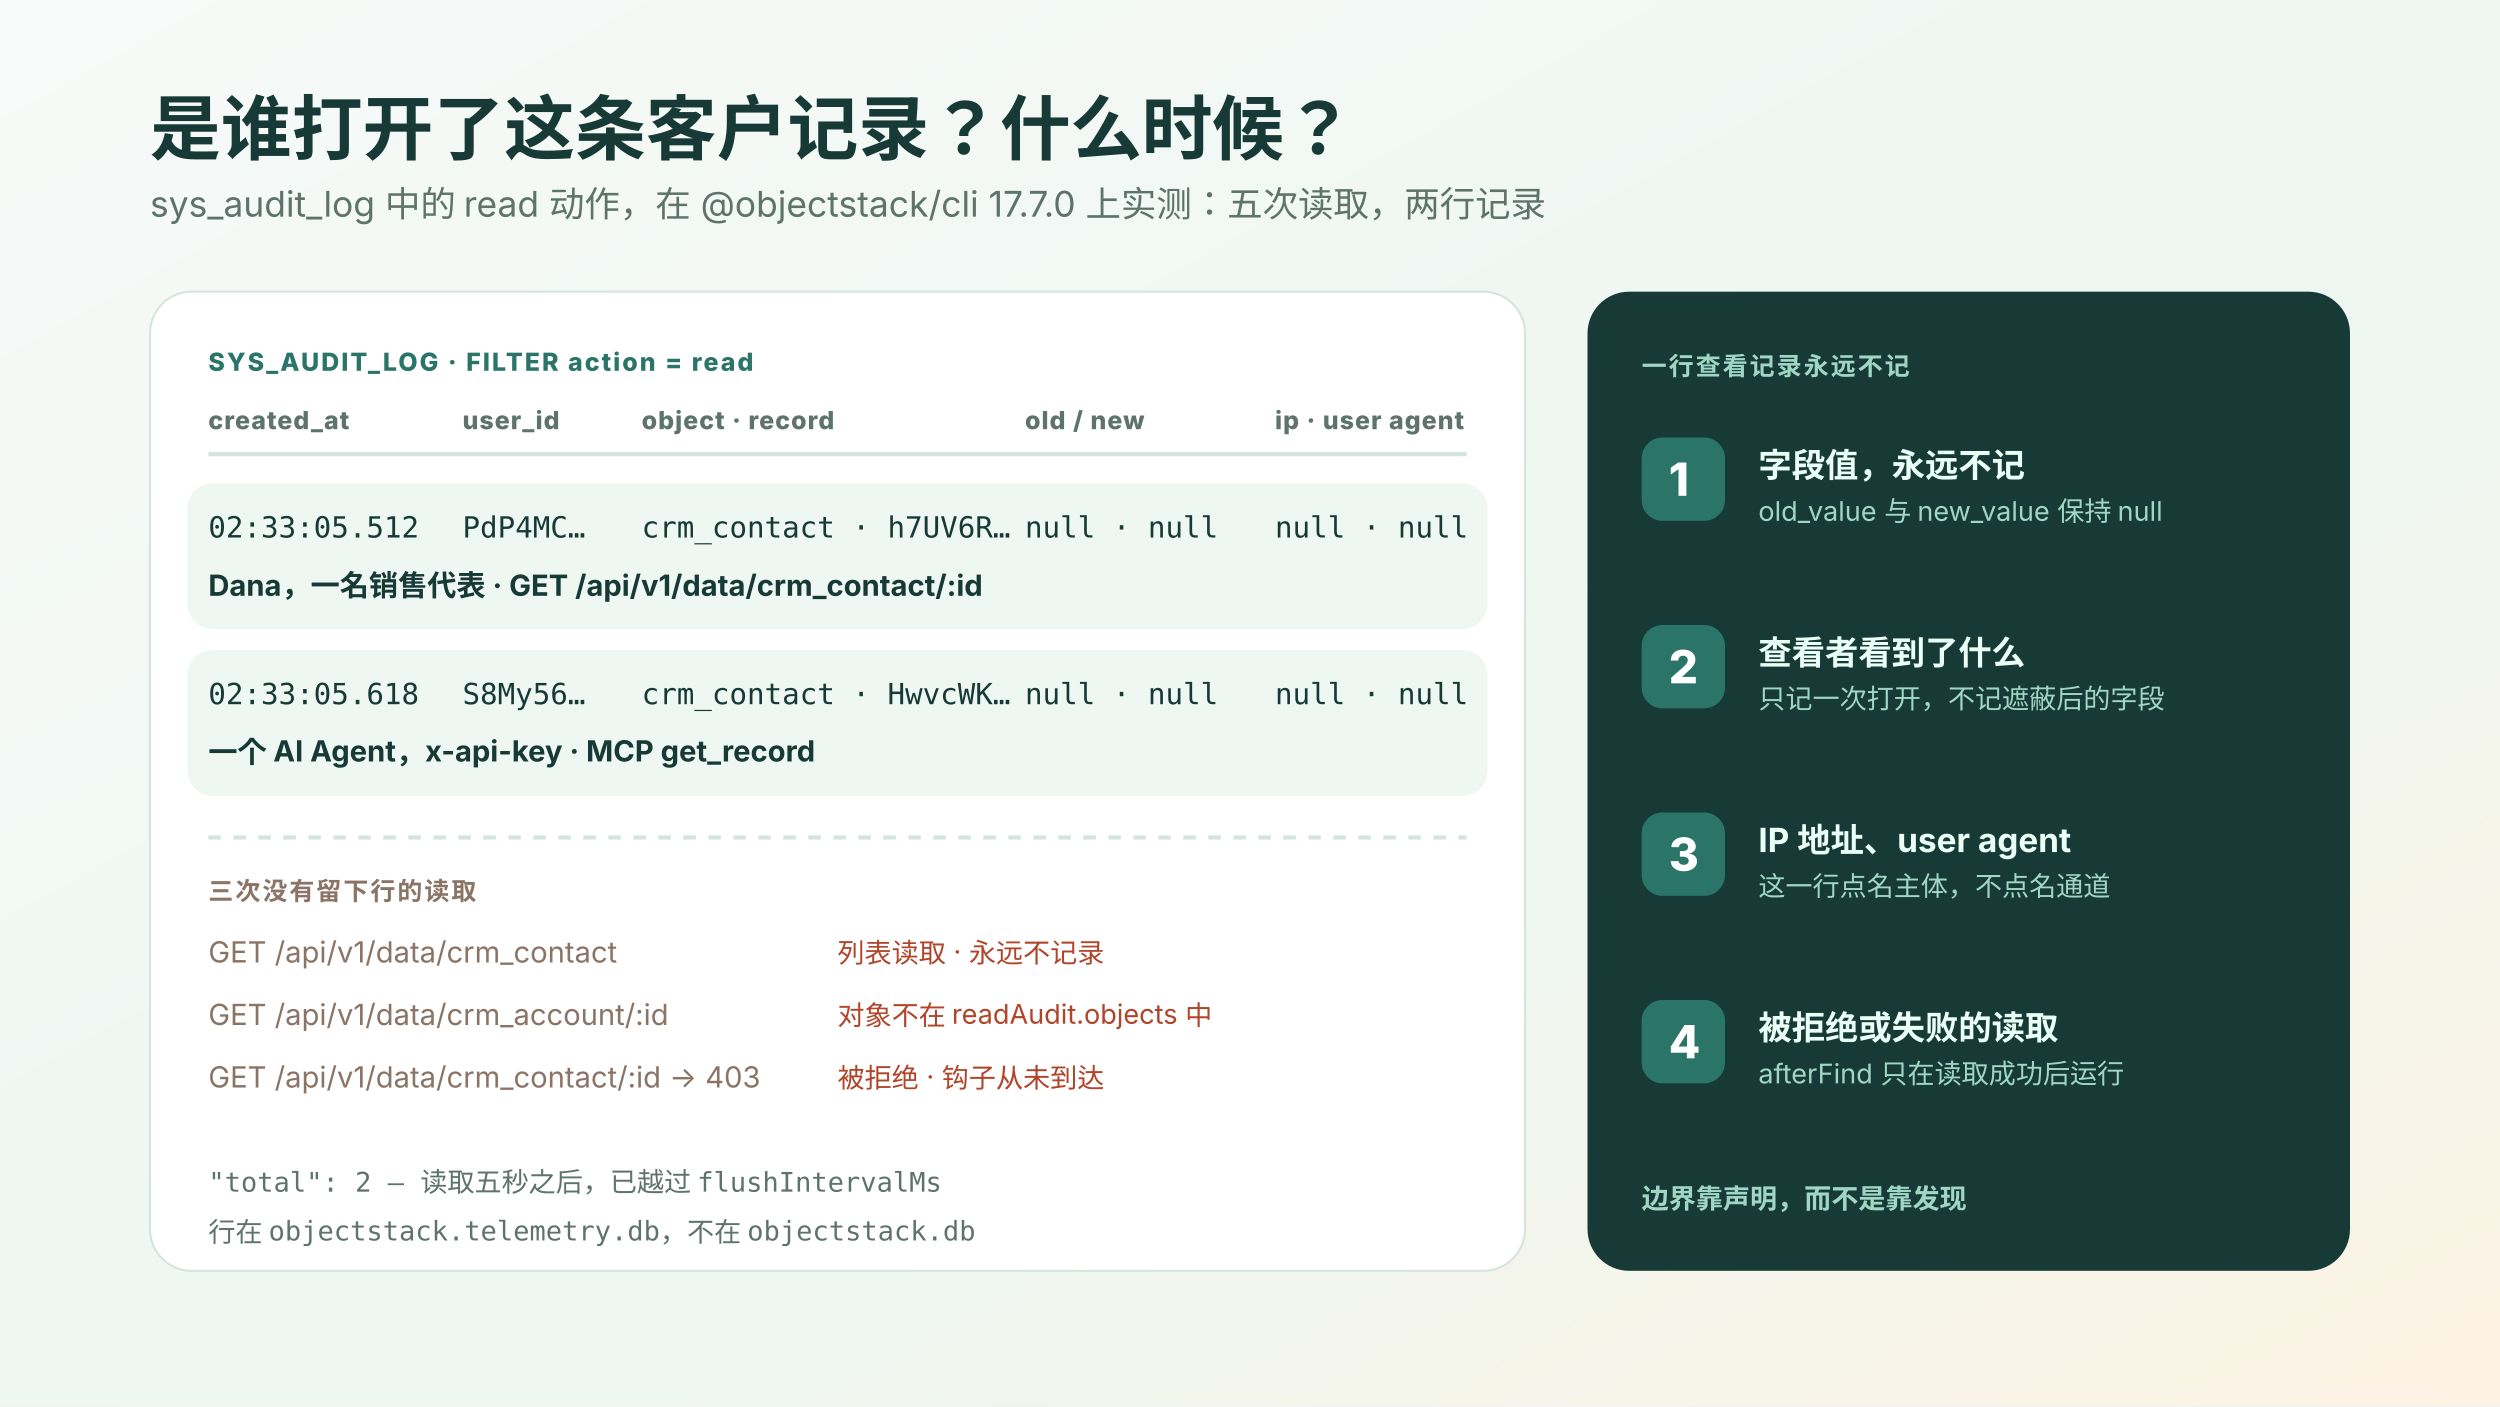
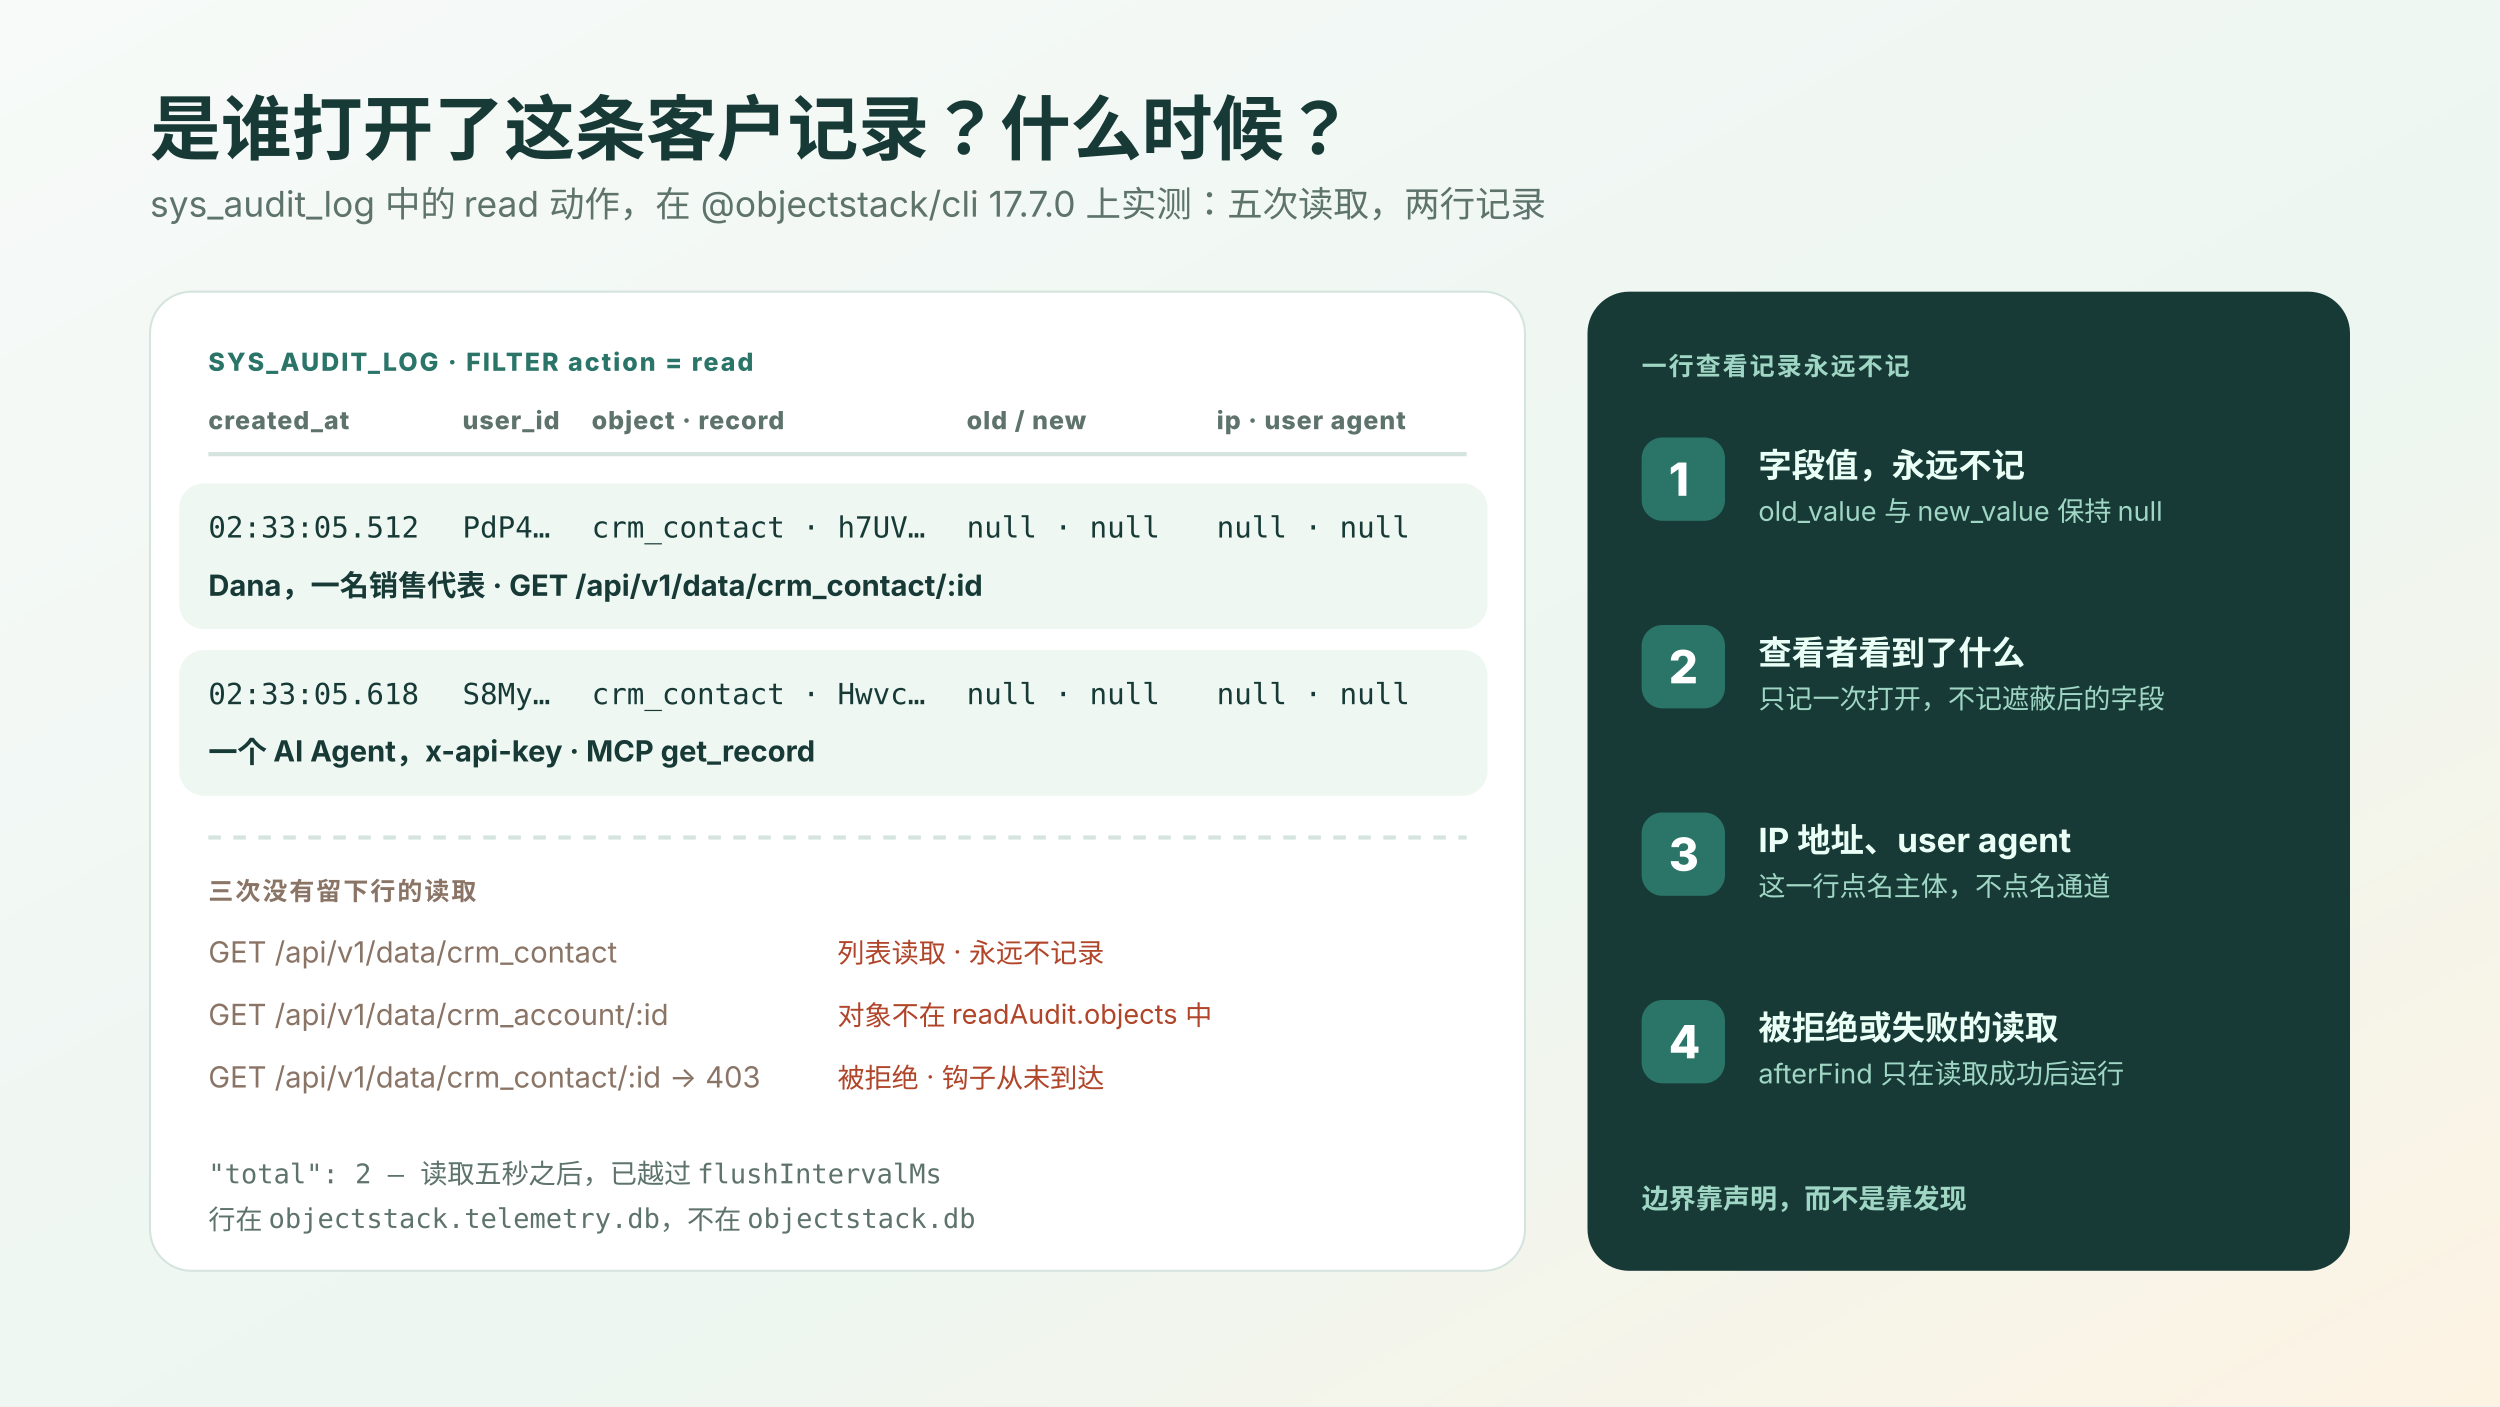
<svg xmlns="http://www.w3.org/2000/svg" viewBox="0 0 1200 675" role="img" aria-label="是谁打开了这条客户记录？在 ObjectStack 17.7.0 上，sys_audit_log 账本里有两行 read：一个人经 REST，一个 AI Agent 经 MCP get_record，old_value、new_value 与 ip_address 均为 null。列表读取、未登记对象的读取和被拒绝的读取都没有留下行。一行查看记录永远不记的四件事：字段值、查看者看到了什么、IP 与 user agent、被拒绝的读取。">
  <defs>
    <linearGradient id="bg" x1="0" x2="1" y1="0" y2="1">
      <stop stop-color="#f7faf8" />
      <stop offset=".6" stop-color="#edf6f1" />
      <stop offset="1" stop-color="#fdf3e3" />
    </linearGradient>
    <style>
      text{font-family:-apple-system,BlinkMacSystemFont,"Segoe UI","PingFang SC","Hiragino Sans GB","Microsoft YaHei",sans-serif;fill:#173a36}
      .h{font-size:34px;font-weight:800;fill:#173a36}
      .sub{font-size:17px;fill:#5d736b}
      .tag{font-size:12px;font-weight:780;letter-spacing:.08em;fill:#2a7468}
      .th{font-size:12px;font-weight:760;fill:#5d736b;letter-spacing:.04em}
      .m{font-family:ui-monospace,Menlo,monospace;font-size:14px;fill:#173a36}
      .mm{font-family:ui-monospace,Menlo,monospace;font-size:13px;fill:#5d736b}
      .who{font-size:14px;font-weight:720;fill:#173a36}
      .no{font-size:14px;fill:#8a7466}
      .nom{font-size:13px;fill:#b0452a}
      .li{font-size:16px;font-weight:720;fill:#173a36}
      .lis{font-size:13px;fill:#5d736b}
      .num{font-size:22px;font-weight:800;fill:#ffffff}
      .ver{font-size:13px;font-weight:720;fill:#2a7468}
    </style>
  </defs>
  <rect width="1200" height="675" fill="url(#bg)" />
  <text x="72" y="74" class="h">是谁打开了这条客户记录？什么时候？</text>
  <text x="72" y="104" class="sub">sys_audit_log 中的 read 动作，在 @objectstack/cli 17.7.0 上实测：五次读取，两行记录</text>
  <g transform="translate(72 140)">
    <rect width="660" height="470" rx="20" fill="#ffffff" stroke="#d5e4de" />
    <text x="28" y="38" class="tag">SYS_AUDIT_LOG · FILTER action = read</text>
    <text x="28" y="66" class="th">created_at</text>
    <text x="150" y="66" class="th">user_id</text>
-     <text x="236" y="66" class="th">object · record</text>
-     <text x="420" y="66" class="th">old / new</text>
-     <text x="540" y="66" class="th">ip · user agent</text>
+     <text x="212" y="66" class="th">object · record</text>
+     <text x="392" y="66" class="th">old / new</text>
+     <text x="512" y="66" class="th">ip · user agent</text>
    <line x1="28" y1="78" x2="632" y2="78" stroke="#d5e4de" stroke-width="2" />
-     <rect x="18" y="92" width="624" height="70" rx="12" fill="#eef7f2" />
+     <rect x="14" y="92" width="628" height="70" rx="12" fill="#eef7f2" />
    <text x="28" y="118" class="m">02:33:05.512</text>
-     <text x="150" y="118" class="m">PdP4MC…</text>
-     <text x="236" y="118" class="m">crm_contact · h7UV6R…</text>
-     <text x="420" y="118" class="m">null · null</text>
-     <text x="540" y="118" class="m">null · null</text>
+     <text x="150" y="118" class="m">PdP4…</text>
+     <text x="212" y="118" class="m">crm_contact · h7UV…</text>
+     <text x="392" y="118" class="m">null · null</text>
+     <text x="512" y="118" class="m">null · null</text>
    <text x="28" y="146" class="who">Dana，一名销售代表 · GET /api/v1/data/crm_contact/:id</text>
-     <rect x="18" y="172" width="624" height="70" rx="12" fill="#eef7f2" />
+     <rect x="14" y="172" width="628" height="70" rx="12" fill="#eef7f2" />
    <text x="28" y="198" class="m">02:33:05.618</text>
-     <text x="150" y="198" class="m">S8My56…</text>
-     <text x="236" y="198" class="m">crm_contact · HwvcWK…</text>
-     <text x="420" y="198" class="m">null · null</text>
-     <text x="540" y="198" class="m">null · null</text>
+     <text x="150" y="198" class="m">S8My…</text>
+     <text x="212" y="198" class="m">crm_contact · Hwvc…</text>
+     <text x="392" y="198" class="m">null · null</text>
+     <text x="512" y="198" class="m">null · null</text>
    <text x="28" y="226" class="who">一个 AI Agent，x-api-key · MCP get_record</text>
    <line x1="28" y1="262" x2="632" y2="262" stroke="#d5e4de" stroke-width="2" stroke-dasharray="6 6" />
    <text x="28" y="292" class="tag" style="fill:#8a7466">三次没有留下行的读取</text>
    <text x="28" y="322" class="no">GET /api/v1/data/crm_contact</text>
    <text x="330" y="322" class="nom">列表读取 · 永远不记录</text>
    <text x="28" y="352" class="no">GET /api/v1/data/crm_account/:id</text>
    <text x="330" y="352" class="nom">对象不在 readAudit.objects 中</text>
    <text x="28" y="382" class="no">GET /api/v1/data/crm_contact/:id → 403</text>
    <text x="330" y="382" class="nom">被拒绝 · 钩子从未到达</text>
-     <text x="28" y="432" class="mm">"total": 2 — 读取五秒之后，已越过 flushIntervalMs</text>
-     <text x="28" y="456" class="mm">行在 objectstack.telemetry.db，不在 objectstack.db</text>
+     <text x="28" y="428" class="mm">"total": 2 — 读取五秒之后，已越过 flushIntervalMs</text>
+     <text x="28" y="450" class="mm">行在 objectstack.telemetry.db，不在 objectstack.db</text>
  </g>
  <g transform="translate(762 140)">
    <rect width="366" height="470" rx="20" fill="#173a36" />
    <text x="26" y="40" class="tag" style="fill:#9fd6c4">一行查看记录永远不记</text>
    <g transform="translate(26 70)">
      <rect width="40" height="40" rx="10" fill="#2a7468" />
      <text x="13" y="28" class="num">1</text>
      <text x="56" y="19" class="li" style="fill:#eafff6">字段值，永远不记</text>
      <text x="56" y="40" class="lis" style="fill:#9fd6c4">old_value 与 new_value 保持 null</text>
    </g>
    <g transform="translate(26 160)">
      <rect width="40" height="40" rx="10" fill="#2a7468" />
      <text x="13" y="28" class="num">2</text>
      <text x="56" y="19" class="li" style="fill:#eafff6">查看者看到了什么</text>
      <text x="56" y="40" class="lis" style="fill:#9fd6c4">只记一次打开，不记遮蔽后的字段</text>
    </g>
    <g transform="translate(26 250)">
      <rect width="40" height="40" rx="10" fill="#2a7468" />
      <text x="13" y="28" class="num">3</text>
      <text x="56" y="19" class="li" style="fill:#eafff6">IP 地址、user agent</text>
      <text x="56" y="40" class="lis" style="fill:#9fd6c4">这一行点名主体，不点名通道</text>
    </g>
    <g transform="translate(26 340)">
      <rect width="40" height="40" rx="10" fill="#2a7468" />
      <text x="13" y="28" class="num">4</text>
      <text x="56" y="19" class="li" style="fill:#eafff6">被拒绝或失败的读取</text>
      <text x="56" y="40" class="lis" style="fill:#9fd6c4">afterFind 只在读取成功后运行</text>
    </g>
    <text x="26" y="440" class="ver" style="fill:#9fd6c4">边界靠声明，而不是靠发现</text>
  </g>
</svg>
